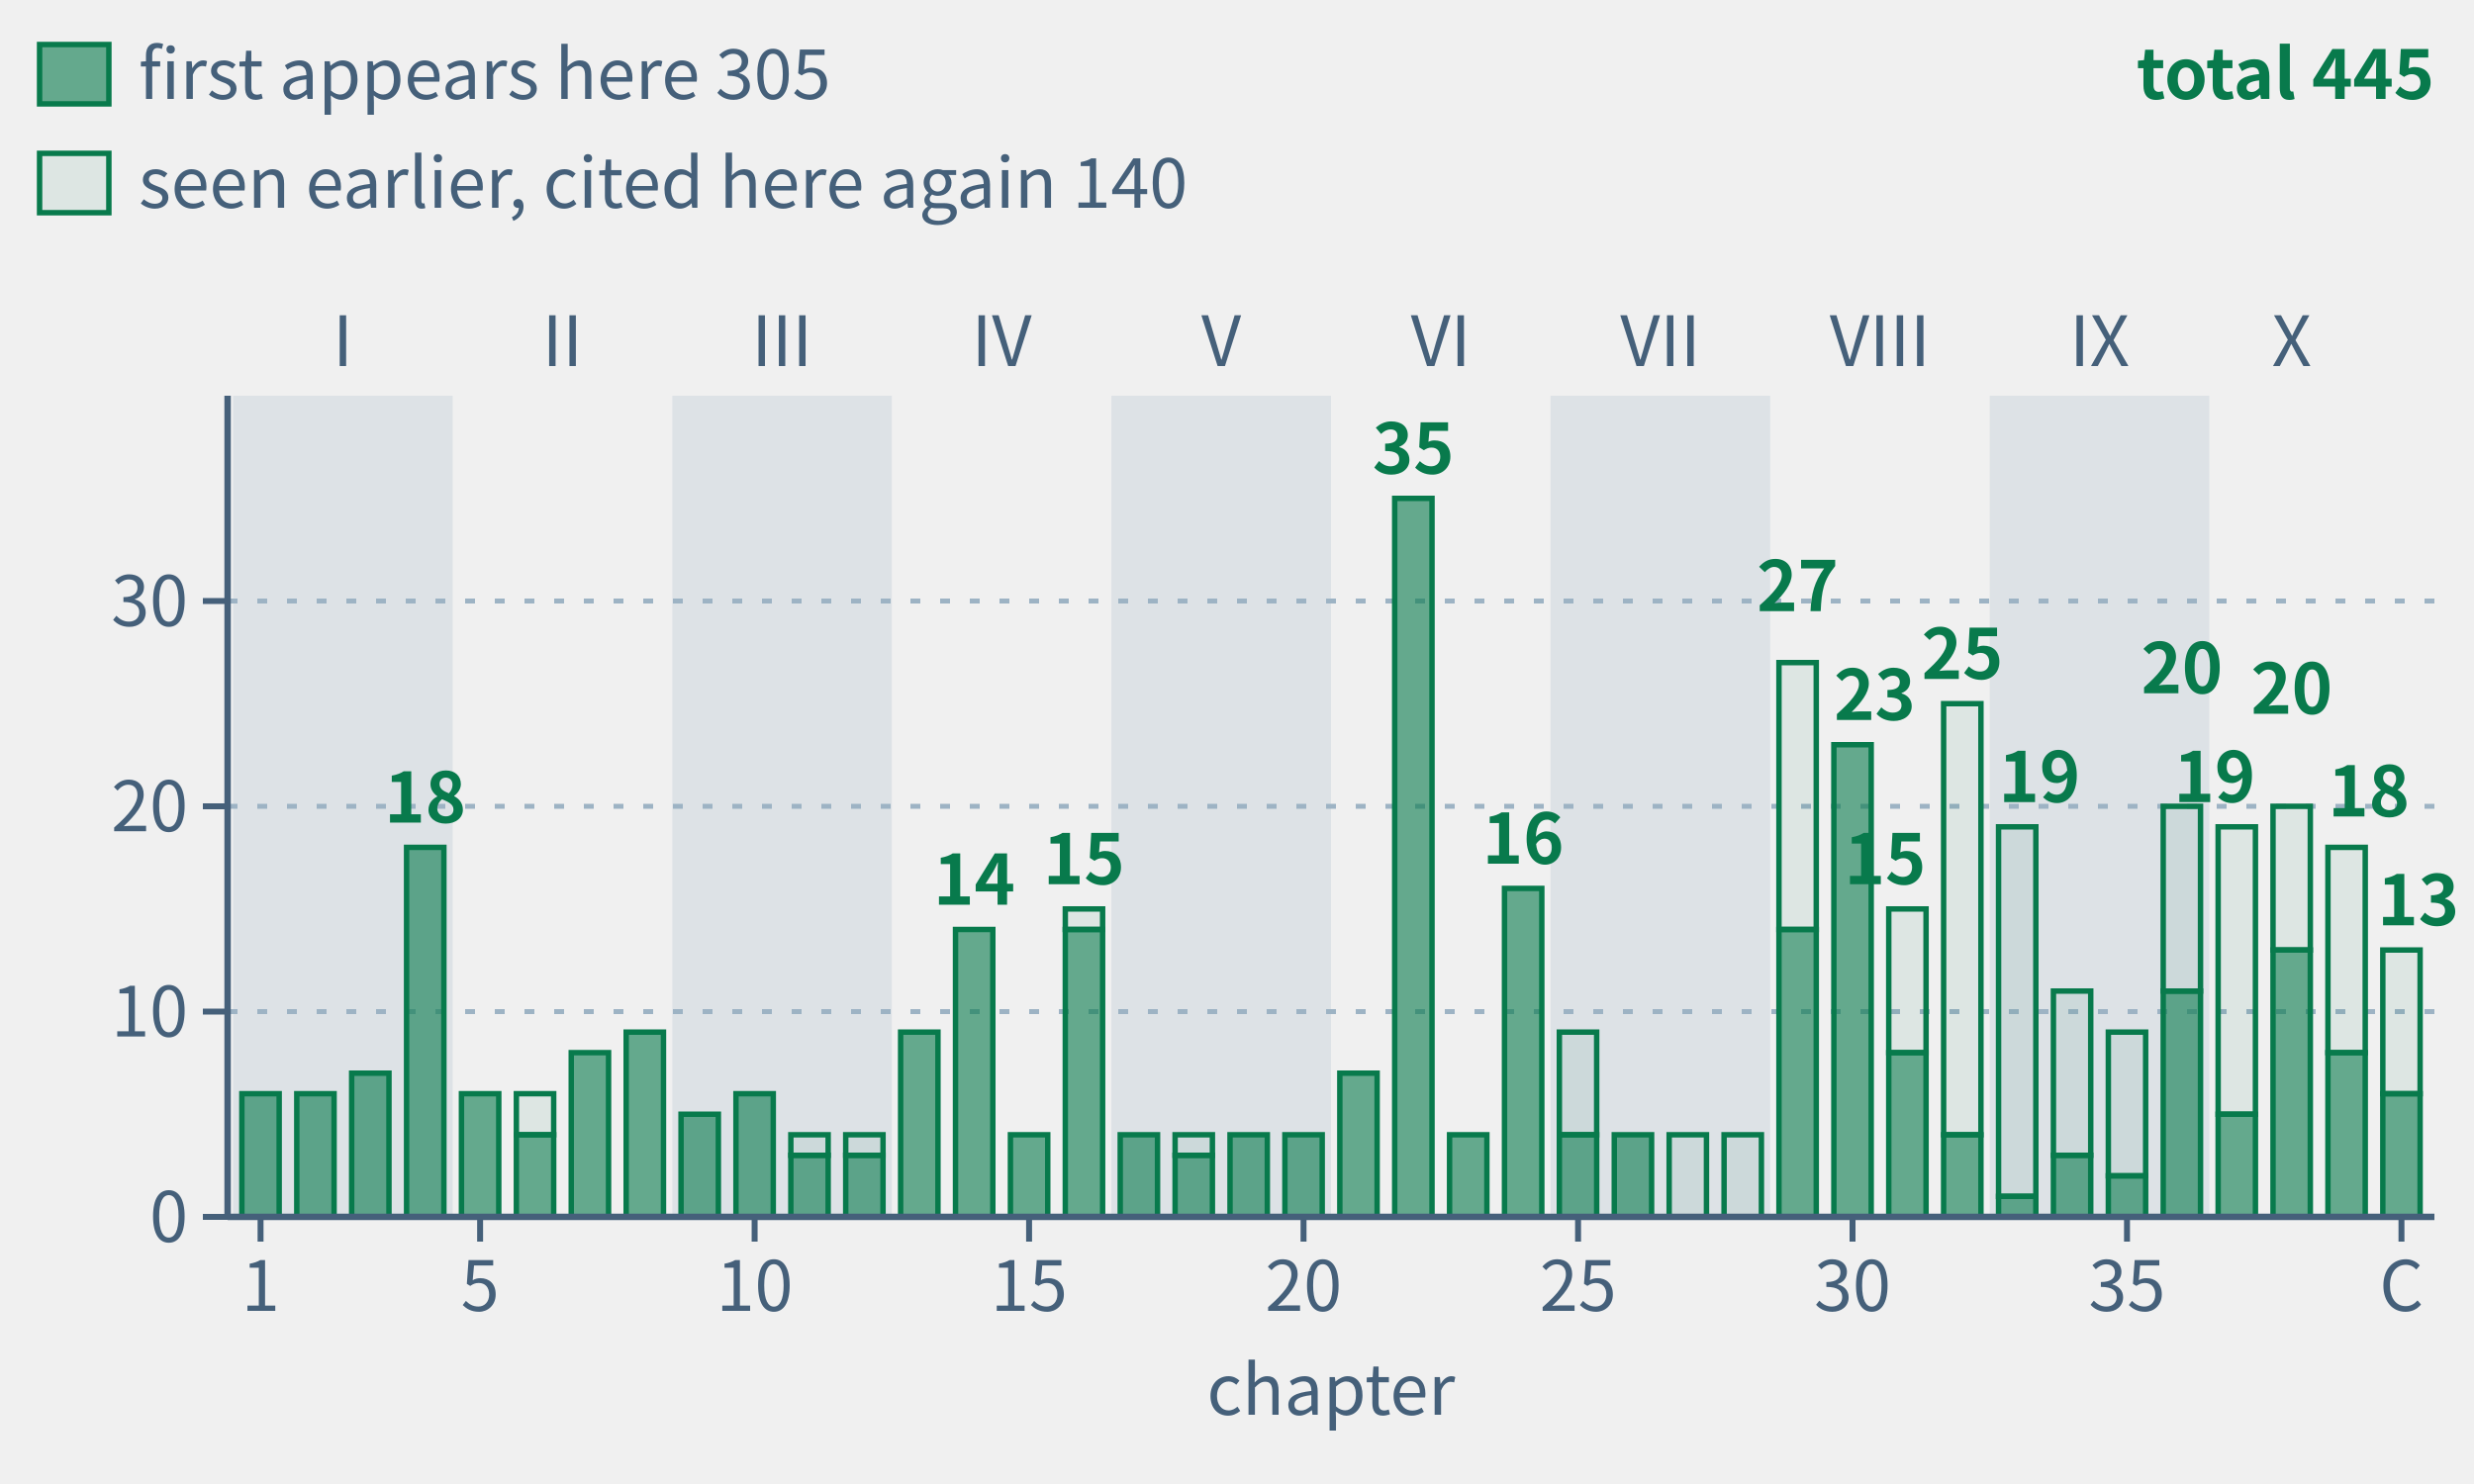
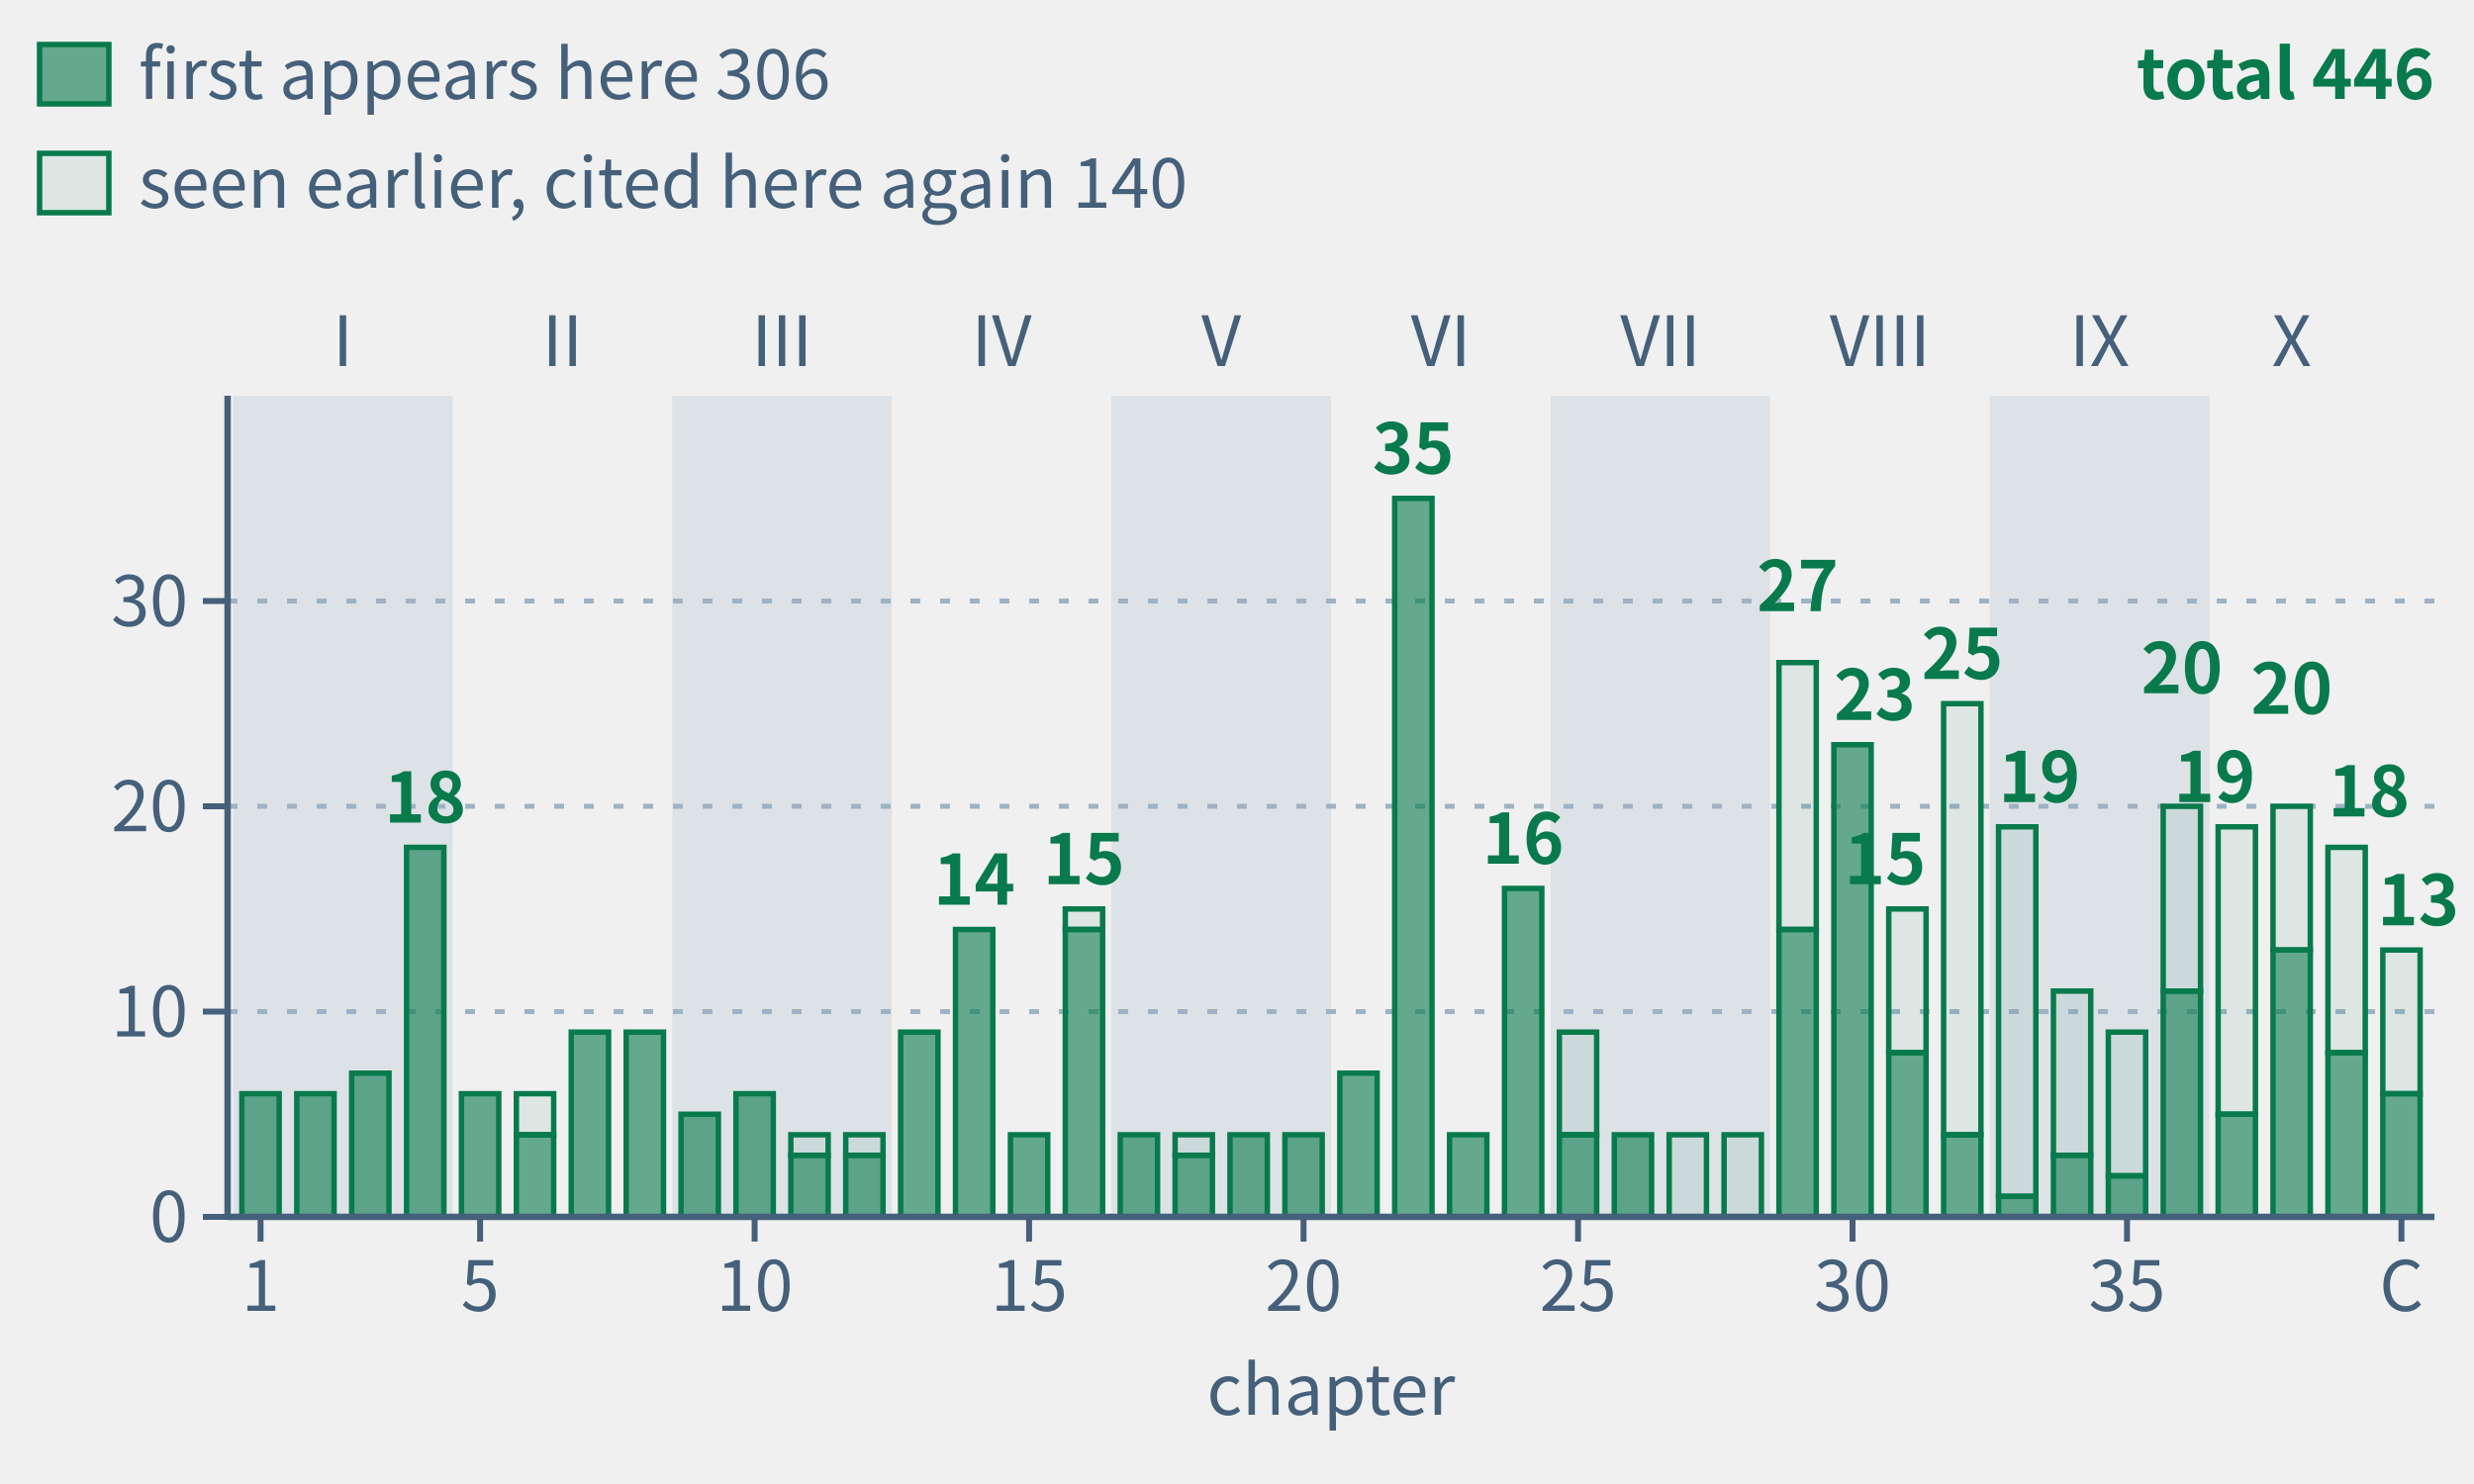
- <svg xmlns="http://www.w3.org/2000/svg" class="tr-fig" data-tr-fig="appc-theorems-by-chapter" data-lang="en" viewBox="0 0 500 300" width="500" height="300" font-family="'Noto Sans SC', 'Noto Sans CJK SC', 'Source Sans 3', 'PingFang SC', 'Microsoft YaHei', system-ui, sans-serif" role="img" aria-label="40 green bars in reading order, grouped by part. Each bar counts distinct frozen theorems cited by environment headers in that main chapter, including child pages. Total 445; solid sections count 305 first appearances, hollow sections 140 seen earlier. Reuse across main chapters counts again.">
+ <svg xmlns="http://www.w3.org/2000/svg" class="tr-fig" data-tr-fig="appc-theorems-by-chapter" data-lang="en" viewBox="0 0 500 300" width="500" height="300" font-family="'Noto Sans SC', 'Noto Sans CJK SC', 'Source Sans 3', 'PingFang SC', 'Microsoft YaHei', system-ui, sans-serif" role="img" aria-label="40 green bars in reading order, grouped by part. Each bar counts distinct frozen theorems cited by environment headers in that main chapter, including child pages. Total 446; solid sections count 306 first appearances, hollow sections 140 seen earlier. Reuse across main chapters counts again.">
  <style>.ts-ink{stroke:#0b1622}.tf-ink{fill:#0b1622}.ts-dim{stroke:#45607a}.tf-dim{fill:#45607a}.ts-faint{stroke:#9db3c4}.tf-faint{fill:#9db3c4}.ts-edge{stroke:#b9d0dd}.tf-edge{fill:#b9d0dd}.ts-hot{stroke:#5f9bb5}.tf-hot{fill:#5f9bb5}.ts-bg{stroke:#ffffff}.tf-bg{fill:#ffffff}.ts-panel{stroke:#eef5f9}.tf-panel{fill:#eef5f9}.ts-sheet{stroke:#f7fbfd}.tf-sheet{fill:#f7fbfd}.ts-cyan{stroke:#007c8a}.tf-cyan{fill:#007c8a}.ts-magenta{stroke:#b0128f}.tf-magenta{fill:#b0128f}.ts-amber{stroke:#946200}.tf-amber{fill:#946200}.ts-violet{stroke:#5a45c8}.tf-violet{fill:#5a45c8}.ts-ok{stroke:#087a4c}.tf-ok{fill:#087a4c}.ts-warn{stroke:#c21f3a}.tf-warn{fill:#c21f3a}.ts-blue{stroke:#1d5fd0}.tf-blue{fill:#1d5fd0}.ts-orange{stroke:#b85410}.tf-orange{fill:#b85410}.ts-sigma{stroke:#28405a}.tf-sigma{fill:#28405a}@media (prefers-color-scheme:dark){.ts-ink{stroke:#d4efff}.tf-ink{fill:#d4efff}.ts-dim{stroke:#6f8ea5}.tf-dim{fill:#6f8ea5}.ts-faint{stroke:#34506a}.tf-faint{fill:#34506a}.ts-edge{stroke:#143049}.tf-edge{fill:#143049}.ts-hot{stroke:#1f5d7c}.tf-hot{fill:#1f5d7c}.ts-bg{stroke:#03060c}.tf-bg{fill:#03060c}.ts-panel{stroke:#07101b}.tf-panel{fill:#07101b}.ts-sheet{stroke:#050c16}.tf-sheet{fill:#050c16}.ts-cyan{stroke:#19f0ff}.tf-cyan{fill:#19f0ff}.ts-magenta{stroke:#ff2fd0}.tf-magenta{fill:#ff2fd0}.ts-amber{stroke:#ffc83d}.tf-amber{fill:#ffc83d}.ts-violet{stroke:#9d8cff}.tf-violet{fill:#9d8cff}.ts-ok{stroke:#46ffb2}.tf-ok{fill:#46ffb2}.ts-warn{stroke:#ff5064}.tf-warn{fill:#ff5064}.ts-blue{stroke:#2a7bff}.tf-blue{fill:#2a7bff}.ts-orange{stroke:#ff8a3c}.tf-orange{fill:#ff8a3c}.ts-sigma{stroke:#cfe3ff}.tf-sigma{fill:#cfe3ff}}</style>
  <rect x="47.11" y="80" width="44.38" height="166" class="tf-faint" fill-opacity="0.22" />
  <text class="tf-dim" x="69.3" y="74" font-size="14" text-anchor="middle">I</text>
  <text class="tf-dim" x="113.68" y="74" font-size="14" text-anchor="middle">II</text>
  <rect x="135.87" y="80" width="44.38" height="166" class="tf-faint" fill-opacity="0.22" />
  <text class="tf-dim" x="158.05" y="74" font-size="14" text-anchor="middle">III</text>
  <text class="tf-dim" x="202.43" y="74" font-size="14" text-anchor="middle">IV</text>
  <rect x="224.62" y="80" width="44.38" height="166" class="tf-faint" fill-opacity="0.22" />
  <text class="tf-dim" x="246.81" y="74" font-size="14" text-anchor="middle">V</text>
  <text class="tf-dim" x="291.19" y="74" font-size="14" text-anchor="middle">VI</text>
  <rect x="313.38" y="80" width="44.38" height="166" class="tf-faint" fill-opacity="0.22" />
  <text class="tf-dim" x="335.57" y="74" font-size="14" text-anchor="middle">VII</text>
  <text class="tf-dim" x="379.95" y="74" font-size="14" text-anchor="middle">VIII</text>
  <rect x="402.13" y="80" width="44.38" height="166" class="tf-faint" fill-opacity="0.22" />
  <text class="tf-dim" x="424.32" y="74" font-size="14" text-anchor="middle">IX</text>
  <text class="tf-dim" x="463.15" y="74" font-size="14" text-anchor="middle">X</text>
  <line x1="46" y1="204.5" x2="492" y2="204.5" class="ts-faint" stroke-width="1" stroke-dasharray="2 4" fill="none" />
  <line x1="46" y1="163" x2="492" y2="163" class="ts-faint" stroke-width="1" stroke-dasharray="2 4" fill="none" />
  <line x1="46" y1="121.5" x2="492" y2="121.5" class="ts-faint" stroke-width="1" stroke-dasharray="2 4" fill="none" />
  <rect x="48.88" y="221.1" width="7.54" height="24.9" class="ts-ok tf-ok" stroke-width="1.1" fill-opacity="0.6" />
  <rect x="59.98" y="221.1" width="7.54" height="24.9" class="ts-ok tf-ok" stroke-width="1.1" fill-opacity="0.6" />
  <rect x="71.07" y="216.95" width="7.54" height="29.05" class="ts-ok tf-ok" stroke-width="1.1" fill-opacity="0.6" />
  <rect x="82.17" y="171.3" width="7.54" height="74.7" class="ts-ok tf-ok" stroke-width="1.1" fill-opacity="0.6" />
  <rect x="93.26" y="221.1" width="7.54" height="24.9" class="ts-ok tf-ok" stroke-width="1.1" fill-opacity="0.6" />
  <rect x="104.36" y="221.1" width="7.54" height="8.3" class="ts-ok tf-ok" stroke-width="1.1" fill-opacity="0.08" />
  <rect x="104.36" y="229.4" width="7.54" height="16.6" class="ts-ok tf-ok" stroke-width="1.1" fill-opacity="0.6" />
-   <rect x="115.45" y="212.8" width="7.54" height="33.2" class="ts-ok tf-ok" stroke-width="1.1" fill-opacity="0.6" />
+   <rect x="115.45" y="208.65" width="7.54" height="37.35" class="ts-ok tf-ok" stroke-width="1.1" fill-opacity="0.6" />
  <rect x="126.55" y="208.65" width="7.54" height="37.35" class="ts-ok tf-ok" stroke-width="1.1" fill-opacity="0.6" />
  <rect x="137.64" y="225.25" width="7.54" height="20.75" class="ts-ok tf-ok" stroke-width="1.1" fill-opacity="0.6" />
  <rect x="148.74" y="221.1" width="7.54" height="24.9" class="ts-ok tf-ok" stroke-width="1.1" fill-opacity="0.6" />
  <rect x="159.83" y="229.4" width="7.54" height="4.15" class="ts-ok tf-ok" stroke-width="1.1" fill-opacity="0.08" />
  <rect x="159.83" y="233.55" width="7.54" height="12.45" class="ts-ok tf-ok" stroke-width="1.1" fill-opacity="0.6" />
  <rect x="170.92" y="229.4" width="7.54" height="4.15" class="ts-ok tf-ok" stroke-width="1.1" fill-opacity="0.08" />
  <rect x="170.92" y="233.55" width="7.54" height="12.45" class="ts-ok tf-ok" stroke-width="1.1" fill-opacity="0.6" />
  <rect x="182.02" y="208.65" width="7.54" height="37.35" class="ts-ok tf-ok" stroke-width="1.1" fill-opacity="0.6" />
  <rect x="193.11" y="187.9" width="7.54" height="58.1" class="ts-ok tf-ok" stroke-width="1.1" fill-opacity="0.6" />
  <rect x="204.21" y="229.4" width="7.54" height="16.6" class="ts-ok tf-ok" stroke-width="1.1" fill-opacity="0.6" />
  <rect x="215.3" y="183.75" width="7.54" height="4.15" class="ts-ok tf-ok" stroke-width="1.1" fill-opacity="0.08" />
  <rect x="215.3" y="187.9" width="7.54" height="58.1" class="ts-ok tf-ok" stroke-width="1.1" fill-opacity="0.6" />
  <rect x="226.4" y="229.4" width="7.54" height="16.6" class="ts-ok tf-ok" stroke-width="1.1" fill-opacity="0.6" />
  <rect x="237.49" y="229.4" width="7.54" height="4.15" class="ts-ok tf-ok" stroke-width="1.1" fill-opacity="0.08" />
  <rect x="237.49" y="233.55" width="7.54" height="12.45" class="ts-ok tf-ok" stroke-width="1.1" fill-opacity="0.6" />
  <rect x="248.59" y="229.4" width="7.54" height="16.6" class="ts-ok tf-ok" stroke-width="1.1" fill-opacity="0.6" />
  <rect x="259.68" y="229.4" width="7.54" height="16.6" class="ts-ok tf-ok" stroke-width="1.1" fill-opacity="0.6" />
  <rect x="270.78" y="216.95" width="7.54" height="29.05" class="ts-ok tf-ok" stroke-width="1.1" fill-opacity="0.6" />
  <rect x="281.87" y="100.75" width="7.54" height="145.25" class="ts-ok tf-ok" stroke-width="1.1" fill-opacity="0.6" />
  <rect x="292.96" y="229.4" width="7.54" height="16.6" class="ts-ok tf-ok" stroke-width="1.1" fill-opacity="0.6" />
  <rect x="304.06" y="179.6" width="7.54" height="66.4" class="ts-ok tf-ok" stroke-width="1.1" fill-opacity="0.6" />
  <rect x="315.15" y="208.65" width="7.54" height="20.75" class="ts-ok tf-ok" stroke-width="1.1" fill-opacity="0.08" />
  <rect x="315.15" y="229.4" width="7.54" height="16.6" class="ts-ok tf-ok" stroke-width="1.1" fill-opacity="0.6" />
  <rect x="326.25" y="229.4" width="7.54" height="16.6" class="ts-ok tf-ok" stroke-width="1.1" fill-opacity="0.6" />
  <rect x="337.34" y="229.4" width="7.54" height="16.6" class="ts-ok tf-ok" stroke-width="1.1" fill-opacity="0.08" />
  <rect x="348.44" y="229.4" width="7.54" height="16.6" class="ts-ok tf-ok" stroke-width="1.1" fill-opacity="0.08" />
  <rect x="359.53" y="133.95" width="7.54" height="53.95" class="ts-ok tf-ok" stroke-width="1.1" fill-opacity="0.08" />
  <rect x="359.53" y="187.9" width="7.54" height="58.1" class="ts-ok tf-ok" stroke-width="1.1" fill-opacity="0.6" />
  <rect x="370.63" y="150.55" width="7.54" height="95.45" class="ts-ok tf-ok" stroke-width="1.1" fill-opacity="0.6" />
  <rect x="381.72" y="183.75" width="7.54" height="29.05" class="ts-ok tf-ok" stroke-width="1.1" fill-opacity="0.08" />
  <rect x="381.72" y="212.8" width="7.54" height="33.2" class="ts-ok tf-ok" stroke-width="1.1" fill-opacity="0.6" />
  <rect x="392.81" y="142.25" width="7.54" height="87.15" class="ts-ok tf-ok" stroke-width="1.1" fill-opacity="0.08" />
  <rect x="392.81" y="229.4" width="7.54" height="16.6" class="ts-ok tf-ok" stroke-width="1.1" fill-opacity="0.6" />
  <rect x="403.91" y="167.15" width="7.54" height="74.7" class="ts-ok tf-ok" stroke-width="1.1" fill-opacity="0.08" />
  <rect x="403.91" y="241.85" width="7.54" height="4.15" class="ts-ok tf-ok" stroke-width="1.1" fill-opacity="0.6" />
  <rect x="415" y="200.35" width="7.54" height="33.2" class="ts-ok tf-ok" stroke-width="1.1" fill-opacity="0.08" />
  <rect x="415" y="233.55" width="7.54" height="12.45" class="ts-ok tf-ok" stroke-width="1.1" fill-opacity="0.6" />
  <rect x="426.1" y="208.65" width="7.54" height="29.05" class="ts-ok tf-ok" stroke-width="1.1" fill-opacity="0.08" />
  <rect x="426.1" y="237.7" width="7.54" height="8.3" class="ts-ok tf-ok" stroke-width="1.1" fill-opacity="0.6" />
  <rect x="437.19" y="163" width="7.54" height="37.35" class="ts-ok tf-ok" stroke-width="1.1" fill-opacity="0.08" />
  <rect x="437.19" y="200.35" width="7.54" height="45.65" class="ts-ok tf-ok" stroke-width="1.1" fill-opacity="0.6" />
  <rect x="448.29" y="167.15" width="7.54" height="58.1" class="ts-ok tf-ok" stroke-width="1.1" fill-opacity="0.08" />
  <rect x="448.29" y="225.25" width="7.54" height="20.75" class="ts-ok tf-ok" stroke-width="1.1" fill-opacity="0.6" />
  <rect x="459.38" y="163" width="7.54" height="29.05" class="ts-ok tf-ok" stroke-width="1.1" fill-opacity="0.08" />
  <rect x="459.38" y="192.05" width="7.54" height="53.95" class="ts-ok tf-ok" stroke-width="1.1" fill-opacity="0.6" />
  <rect x="470.48" y="171.3" width="7.54" height="41.5" class="ts-ok tf-ok" stroke-width="1.1" fill-opacity="0.08" />
  <rect x="470.48" y="212.8" width="7.54" height="33.2" class="ts-ok tf-ok" stroke-width="1.1" fill-opacity="0.6" />
  <rect x="481.57" y="192.05" width="7.54" height="29.05" class="ts-ok tf-ok" stroke-width="1.1" fill-opacity="0.08" />
  <rect x="481.57" y="221.1" width="7.54" height="24.9" class="ts-ok tf-ok" stroke-width="1.1" fill-opacity="0.6" />
  <text class="tf-ok" x="85.94" y="166.3" font-size="14" text-anchor="middle" font-weight="600">18</text>
  <text class="tf-ok" x="196.89" y="182.9" font-size="14" text-anchor="middle" font-weight="600">14</text>
  <text class="tf-ok" x="219.07" y="178.75" font-size="14" text-anchor="middle" font-weight="600">15</text>
  <text class="tf-ok" x="285.64" y="95.75" font-size="14" text-anchor="middle" font-weight="600">35</text>
  <text class="tf-ok" x="307.83" y="174.6" font-size="14" text-anchor="middle" font-weight="600">16</text>
  <text class="tf-ok" x="363.3" y="123.55" font-size="14" text-anchor="middle" font-weight="600">27</text>
  <text class="tf-ok" x="370.63" y="145.55" font-size="14" font-weight="600">23</text>
  <text class="tf-ok" x="389.26" y="178.75" font-size="14" text-anchor="end" font-weight="600">15</text>
  <text class="tf-ok" x="396.59" y="137.25" font-size="14" text-anchor="middle" font-weight="600">25</text>
  <text class="tf-ok" x="403.91" y="162.15" font-size="14" font-weight="600">19</text>
  <text class="tf-ok" x="440.97" y="140.15" font-size="14" text-anchor="middle" font-weight="600">20</text>
  <text class="tf-ok" x="455.83" y="162.15" font-size="14" text-anchor="end" font-weight="600">19</text>
  <text class="tf-ok" x="463.15" y="144.3" font-size="14" text-anchor="middle" font-weight="600">20</text>
  <text class="tf-ok" x="470.48" y="165.05" font-size="14" font-weight="600">18</text>
  <text class="tf-ok" x="497" y="187.05" font-size="14" text-anchor="end" font-weight="600">13</text>
  <line x1="46" y1="246" x2="492" y2="246" class="ts-dim" stroke-width="1.3" fill="none" />
  <line x1="52.66" y1="246" x2="52.66" y2="251" class="ts-dim" stroke-width="1.2" fill="none" />
  <text class="tf-dim" x="52.66" y="265" font-size="14" text-anchor="middle">1</text>
  <line x1="97.03" y1="246" x2="97.03" y2="251" class="ts-dim" stroke-width="1.2" fill="none" />
  <text class="tf-dim" x="97.03" y="265" font-size="14" text-anchor="middle">5</text>
  <line x1="152.51" y1="246" x2="152.51" y2="251" class="ts-dim" stroke-width="1.2" fill="none" />
  <text class="tf-dim" x="152.51" y="265" font-size="14" text-anchor="middle">10</text>
  <line x1="207.98" y1="246" x2="207.98" y2="251" class="ts-dim" stroke-width="1.2" fill="none" />
  <text class="tf-dim" x="207.98" y="265" font-size="14" text-anchor="middle">15</text>
  <line x1="263.45" y1="246" x2="263.45" y2="251" class="ts-dim" stroke-width="1.2" fill="none" />
  <text class="tf-dim" x="263.45" y="265" font-size="14" text-anchor="middle">20</text>
  <line x1="318.93" y1="246" x2="318.93" y2="251" class="ts-dim" stroke-width="1.2" fill="none" />
  <text class="tf-dim" x="318.93" y="265" font-size="14" text-anchor="middle">25</text>
  <line x1="374.4" y1="246" x2="374.4" y2="251" class="ts-dim" stroke-width="1.2" fill="none" />
  <text class="tf-dim" x="374.4" y="265" font-size="14" text-anchor="middle">30</text>
  <line x1="429.87" y1="246" x2="429.87" y2="251" class="ts-dim" stroke-width="1.2" fill="none" />
  <text class="tf-dim" x="429.87" y="265" font-size="14" text-anchor="middle">35</text>
  <line x1="485.34" y1="246" x2="485.34" y2="251" class="ts-dim" stroke-width="1.2" fill="none" />
  <text class="tf-dim" x="485.34" y="265" font-size="14" text-anchor="middle">C</text>
  <text class="tf-dim" x="269" y="286" font-size="14" text-anchor="middle">chapter</text>
  <line x1="46" y1="80" x2="46" y2="246" class="ts-dim" stroke-width="1.3" fill="none" />
  <line x1="41" y1="246" x2="46" y2="246" class="ts-dim" stroke-width="1.2" fill="none" />
  <text class="tf-dim" x="38" y="251.04" font-size="14" text-anchor="end">0</text>
  <line x1="41" y1="204.5" x2="46" y2="204.5" class="ts-dim" stroke-width="1.2" fill="none" />
  <text class="tf-dim" x="38" y="209.54" font-size="14" text-anchor="end">10</text>
  <line x1="41" y1="163" x2="46" y2="163" class="ts-dim" stroke-width="1.2" fill="none" />
  <text class="tf-dim" x="38" y="168.04" font-size="14" text-anchor="end">20</text>
  <line x1="41" y1="121.5" x2="46" y2="121.5" class="ts-dim" stroke-width="1.2" fill="none" />
  <text class="tf-dim" x="38" y="126.54" font-size="14" text-anchor="end">30</text>
  <rect x="8" y="9" width="14" height="12" class="ts-ok tf-ok" stroke-width="1.1" fill-opacity="0.6" />
-   <text class="tf-dim" x="28" y="20" font-size="14">first appears here 305</text>
+   <text class="tf-dim" x="28" y="20" font-size="14">first appears here 306</text>
  <rect x="8" y="31" width="14" height="12" class="ts-ok tf-ok" stroke-width="1.1" fill-opacity="0.08" />
  <text class="tf-dim" x="28" y="42" font-size="14">seen earlier, cited here again 140</text>
-   <text class="tf-ok" x="492" y="20" font-size="14" text-anchor="end" font-weight="600">total 445</text>
+   <text class="tf-ok" x="492" y="20" font-size="14" text-anchor="end" font-weight="600">total 446</text>
</svg>
